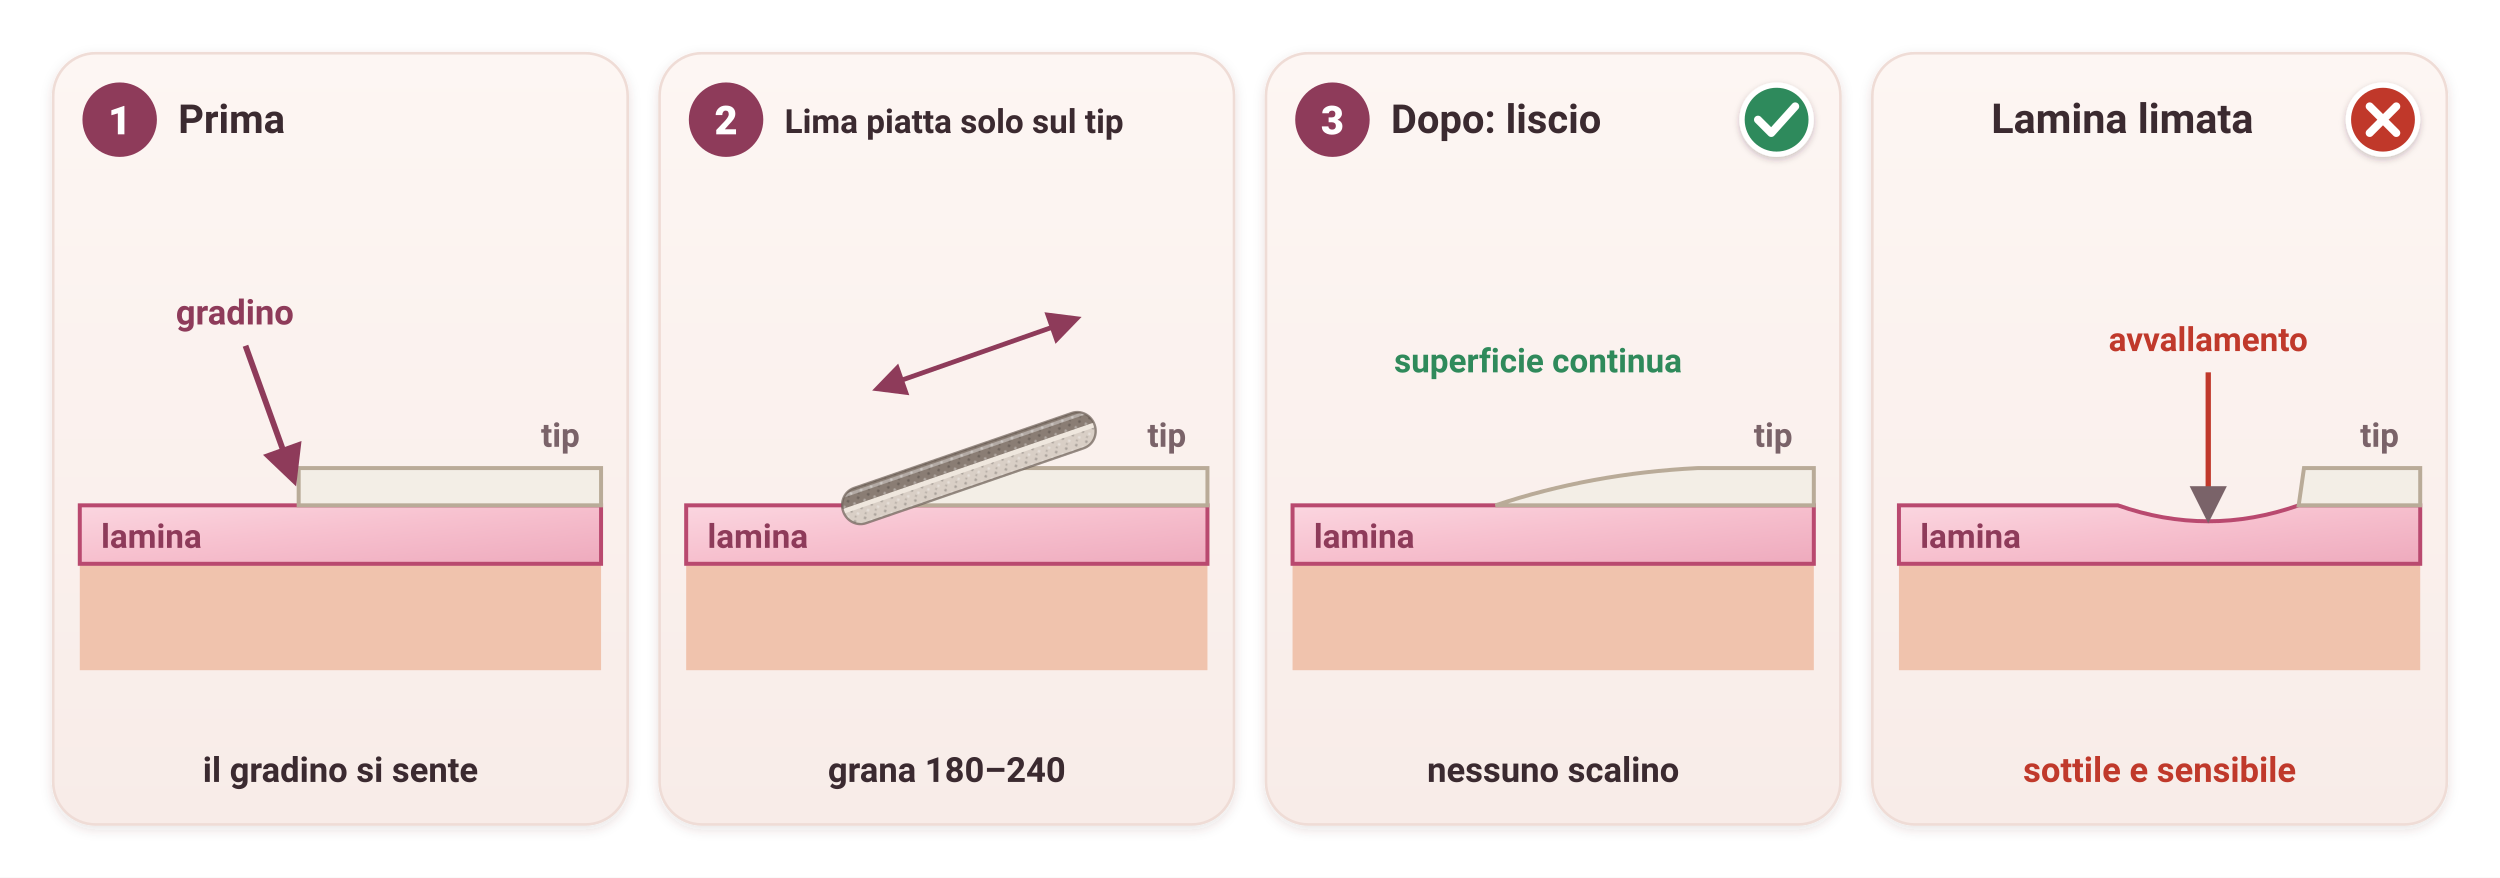
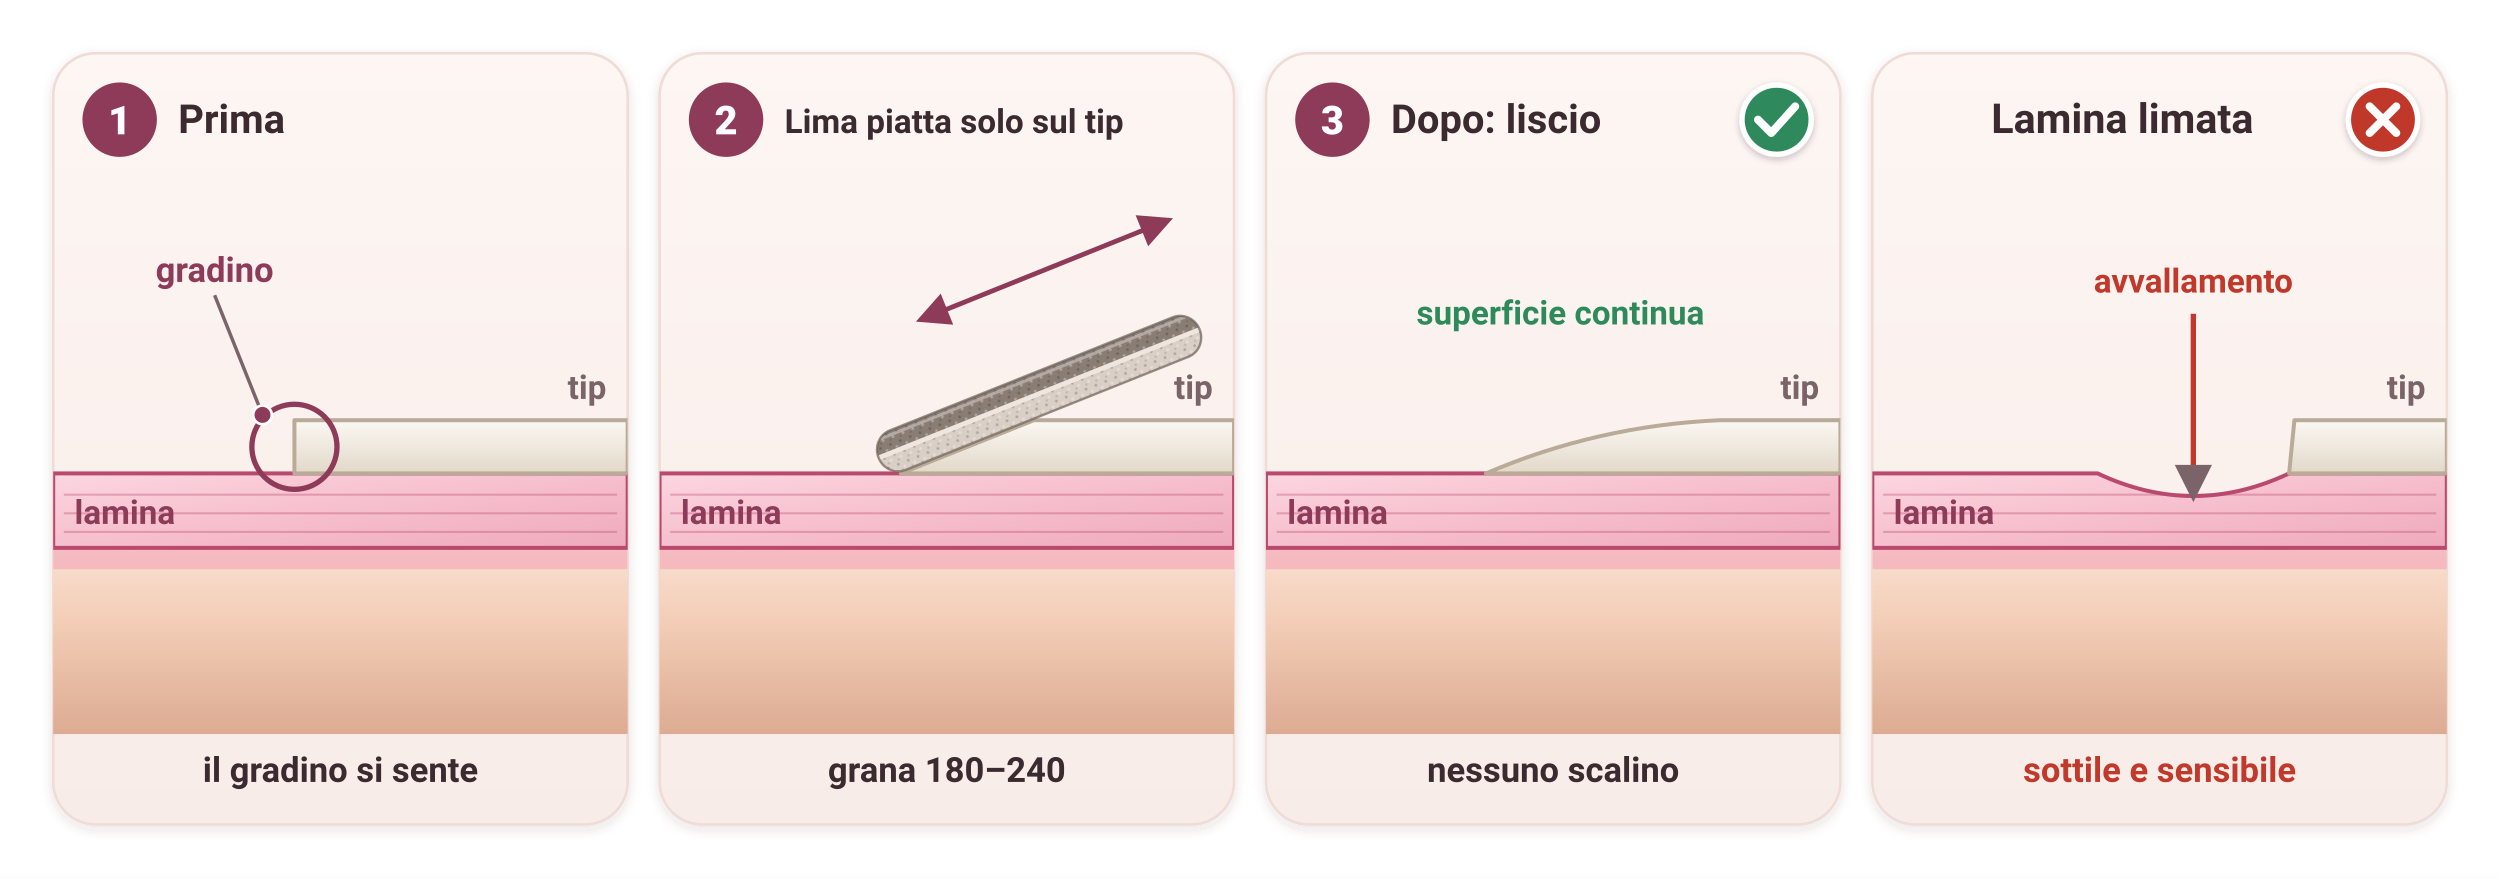
<svg xmlns="http://www.w3.org/2000/svg" viewBox="0 0 940 330" width="940" height="330" font-family="system-ui, -apple-system, 'Segoe UI', Roboto, Arial, sans-serif" role="img">
  <rect width="100%" height="100%" fill="#ffffff" />
  <defs>
    <linearGradient id="nxNail" x1="0" y1="0" x2="1" y2="1">
      <stop offset="0" stop-color="#fbd6e0" />
      <stop offset=".45" stop-color="#f7c1cf" />
      <stop offset="1" stop-color="#eeaabd" />
    </linearGradient>
    <linearGradient id="nxPanel" x1="0" y1="0" x2="0" y2="1">
      <stop offset="0" stop-color="#fdf6f3" />
      <stop offset="1" stop-color="#f8ece8" />
    </linearGradient>
    <filter id="nxSh" x="-5%" y="-5%" width="110%" height="115%">
      <feDropShadow dx="0" dy="1.5" stdDeviation="2.2" flood-color="#5a2a3a" flood-opacity=".13" />
    </filter>
    <filter id="nxShS" x="-20%" y="-20%" width="140%" height="150%">
      <feDropShadow dx="0" dy="1" stdDeviation="1.2" flood-color="#3b2a30" flood-opacity=".25" />
    </filter>
  </defs>
  <defs>
+     <linearGradient id="bSkinV" x1="0" y1="0" x2="0" y2="1">
+       <stop offset="0" stop-color="#f9e0d1" />
+       <stop offset=".4" stop-color="#f3cdb6" />
+       <stop offset="1" stop-color="#dcab92" />
+     </linearGradient>
+     <linearGradient id="bTipV" x1="0" y1="0" x2="0" y2="1">
+       <stop offset="0" stop-color="#fbf8f3" />
+       <stop offset="1" stop-color="#e2d8c9" />
+     </linearGradient>
    <pattern id="bGritF" width="4" height="4" patternUnits="userSpaceOnUse">
      <circle cx="1" cy="1" r=".5" fill="#000" fill-opacity=".22" />
      <circle cx="3" cy="2.6" r=".5" fill="#fff" fill-opacity=".35" />
      <circle cx="1.8" cy="3.4" r=".4" fill="#000" fill-opacity=".16" />
    </pattern>
  </defs>
  <defs>
    <marker id="ar" viewBox="0 0 10 10" refX="8" refY="5" markerWidth="7" markerHeight="7" orient="auto-start-reverse">
      <path d="M0,0 L10,5 L0,10 z" fill="#8e3b5a" />
    </marker>
    <marker id="arw" viewBox="0 0 10 10" refX="8" refY="5" markerWidth="7" markerHeight="7" orient="auto-start-reverse">
      <path d="M0,0 L10,5 L0,10 z" fill="#7a6369" />
    </marker>
  </defs>
  <defs>
    <clipPath id="k70">
      <rect x="20" y="20" width="216" height="290" rx="16" />
    </clipPath>
  </defs>
  <rect x="20" y="20" width="216" height="290" rx="16" fill="url(#nxPanel)" stroke="#efdcd6" stroke-width="1" filter="url(#nxSh)" />
  <g clip-path="url(#k70)">
-     <rect x="30.0" y="212.0" width="196.0" height="40" fill="#f0c3ad" />
-     <rect x="30.0" y="190.0" width="196.0" height="22" fill="url(#nxNail)" stroke="#b9496f" stroke-width="1.5" />
-     <path d="M226.0,176.0 L112.3,176.0 L112.3,190.0 L226.0,190.0 Z" fill="#f3eee6" stroke="#b9ab98" stroke-width="1.5" />
-     <text x="38.0" y="206.0" font-size="12.5" text-anchor="start" font-weight="700" fill="#8e3b5a">lamina</text>
-     <text x="218.0" y="168.0" font-size="12.5" text-anchor="end" font-weight="700" fill="#7a6369">tip</text>
-     <line x1="92.3" y1="130.0" x2="110.3" y2="180.0" stroke="#8e3b5a" stroke-width="2.2" marker-end="url(#ar)" />
-     <text x="88.3" y="122.0" font-size="13" text-anchor="middle" font-weight="700" fill="#8e3b5a">gradino</text>
+     <rect x="20.0" y="206.0" width="216.0" height="70" fill="url(#bSkinV)" />
+     <rect x="20.0" y="206.0" width="216.0" height="8" fill="#f2a3b6" opacity=".6" />
+     <rect x="20.0" y="178.0" width="216.0" height="28" fill="url(#nxNail)" stroke="#b9496f" stroke-width="1.5" />
+     <line x1="24.0" y1="186.0" x2="232.0" y2="186.0" stroke="#b9496f" stroke-width=".8" opacity=".35" />
+     <line x1="24.0" y1="193.0" x2="232.0" y2="193.0" stroke="#b9496f" stroke-width=".8" opacity=".35" />
+     <line x1="24.0" y1="200.0" x2="232.0" y2="200.0" stroke="#b9496f" stroke-width=".8" opacity=".35" />
+     <path d="M236.0,158.0 L110.7,158.0 L110.7,178.0 L236.0,178.0 Z" fill="url(#bTipV)" stroke="#b9ab98" stroke-width="1.5" stroke-linejoin="round" />
+     <text x="28.0" y="197.0" font-size="12.5" text-anchor="start" font-weight="700" fill="#8e3b5a">lamina</text>
+     <text x="228.0" y="150.0" font-size="12.5" text-anchor="end" font-weight="700" fill="#7a6369">tip</text>
+     <circle cx="110.7" cy="168.0" r="16" fill="none" stroke="#8e3b5a" stroke-width="2" />
+     <line x1="98.7" y1="156.0" x2="80.7" y2="111.0" stroke="#7a6369" stroke-width="1.3" />
+     <circle cx="98.7" cy="156.0" r="3.5" fill="#8e3b5a" stroke="#fff" stroke-width="1" />
+     <text x="80.7" y="106.0" font-size="13" text-anchor="middle" font-weight="700" fill="#8e3b5a">gradino</text>
  </g>
  <circle cx="45" cy="45" r="14" fill="#8e3b5a" />
  <text x="45.0" y="50.5" font-size="15" text-anchor="middle" font-weight="800" fill="#fff">1</text>
  <text x="67.0" y="50.0" font-size="15.0" text-anchor="start" font-weight="700" fill="#3b2a30">Prima</text>
  <text x="128.0" y="294.0" font-size="13" text-anchor="middle" font-weight="700" fill="#3b2a30">il gradino si sente</text>
  <defs>
    <clipPath id="k72">
      <rect x="248" y="20" width="216" height="290" rx="16" />
    </clipPath>
  </defs>
  <rect x="248" y="20" width="216" height="290" rx="16" fill="url(#nxPanel)" stroke="#efdcd6" stroke-width="1" filter="url(#nxSh)" />
  <g clip-path="url(#k72)">
-     <rect x="258.0" y="212.0" width="196.0" height="40" fill="#f0c3ad" />
-     <rect x="258.0" y="190.0" width="196.0" height="22" fill="url(#nxNail)" stroke="#b9496f" stroke-width="1.5" />
-     <path d="M454.0,176.0 L380.3,176.0 L340.3,190.0 L454.0,190.0 Z" fill="#f3eee6" stroke="#b9ab98" stroke-width="1.5" />
-     <text x="266.0" y="206.0" font-size="12.5" text-anchor="start" font-weight="700" fill="#8e3b5a">lamina</text>
-     <text x="446.0" y="168.0" font-size="12.5" text-anchor="end" font-weight="700" fill="#7a6369">tip</text>
-     <g transform="translate(364.3,176.0) rotate(-19.0)">
+     <rect x="248.0" y="206.0" width="216.0" height="70" fill="url(#bSkinV)" />
+     <rect x="248.0" y="206.0" width="216.0" height="8" fill="#f2a3b6" opacity=".6" />
+     <rect x="248.0" y="178.0" width="216.0" height="28" fill="url(#nxNail)" stroke="#b9496f" stroke-width="1.5" />
+     <line x1="252.0" y1="186.0" x2="460.0" y2="186.0" stroke="#b9496f" stroke-width=".8" opacity=".35" />
+     <line x1="252.0" y1="193.0" x2="460.0" y2="193.0" stroke="#b9496f" stroke-width=".8" opacity=".35" />
+     <line x1="252.0" y1="200.0" x2="460.0" y2="200.0" stroke="#b9496f" stroke-width=".8" opacity=".35" />
+     <path d="M464.0,158.0 L388.7,158.0 L338.7,178.0 L464.0,178.0 Z" fill="url(#bTipV)" stroke="#b9ab98" stroke-width="1.5" stroke-linejoin="round" />
+     <text x="256.0" y="197.0" font-size="12.5" text-anchor="start" font-weight="700" fill="#8e3b5a">lamina</text>
+     <text x="456.0" y="150.0" font-size="12.5" text-anchor="end" font-weight="700" fill="#7a6369">tip</text>
+     <g transform="translate(390.7,148.0) rotate(-21.8)">
      <defs>
        <clipPath id="fl71">
-           <path d="M-43.3,-7.0 h86.6 a6.7,7.0 0 0 1 0,14.0 h-86.6 a6.7,7.0 0 0 1 0,-14.0 Z" />
+           <path d="M-57.3,-8.0 h114.6 a7.7,8.0 0 0 1 0,16.0 h-114.6 a7.7,8.0 0 0 1 0,-16.0 Z" />
        </clipPath>
      </defs>
-       <path d="M-43.3,-7.0 h86.6 a6.7,7.0 0 0 1 0,14.0 h-86.6 a6.7,7.0 0 0 1 0,-14.0 Z" fill="#efe7de" />
+       <path d="M-57.3,-8.0 h114.6 a7.7,8.0 0 0 1 0,16.0 h-114.6 a7.7,8.0 0 0 1 0,-16.0 Z" fill="#efe7de" />
      <g clip-path="url(#fl71)">
-         <rect x="-50.0" y="-7.0" width="100.0" height="6.1" fill="#8a7d74" />
-         <rect x="-50.0" y="-7.0" width="100.0" height="6.1" fill="url(#bGritF)" />
-         <rect x="-50.0" y="0.9" width="100.0" height="7.0" fill="#d9cfc6" />
-         <rect x="-50.0" y="0.9" width="100.0" height="7.0" fill="url(#bGritF)" />
-         <rect x="-50.0" y="-6.0" width="100.0" height="1.2" fill="#fff" opacity=".35" />
+         <rect x="-65.0" y="-8.0" width="130.0" height="7.1" fill="#8a7d74" />
+         <rect x="-65.0" y="-8.0" width="130.0" height="7.1" fill="url(#bGritF)" />
+         <rect x="-65.0" y="0.9" width="130.0" height="8.0" fill="#d9cfc6" />
+         <rect x="-65.0" y="0.9" width="130.0" height="8.0" fill="url(#bGritF)" />
+         <rect x="-65.0" y="-7.0" width="130.0" height="1.2" fill="#fff" opacity=".35" />
      </g>
-       <path d="M-43.3,-7.0 h86.6 a6.7,7.0 0 0 1 0,14.0 h-86.6 a6.7,7.0 0 0 1 0,-14.0 Z" fill="none" stroke="#6d6058" stroke-width=".9" stroke-opacity=".7" />
+       <path d="M-57.3,-8.0 h114.6 a7.7,8.0 0 0 1 0,16.0 h-114.6 a7.7,8.0 0 0 1 0,-16.0 Z" fill="none" stroke="#6d6058" stroke-width=".9" stroke-opacity=".7" />
    </g>
-     <line x1="330.3" y1="146.0" x2="404.3" y2="120.0" stroke="#8e3b5a" stroke-width="1.8" marker-start="url(#ar)" marker-end="url(#ar)" />
+     <line x1="346.7" y1="120.0" x2="438.7" y2="83.0" stroke="#8e3b5a" stroke-width="1.8" marker-start="url(#ar)" marker-end="url(#ar)" />
  </g>
  <circle cx="273" cy="45" r="14" fill="#8e3b5a" />
  <text x="273.0" y="50.5" font-size="15" text-anchor="middle" font-weight="800" fill="#fff">2</text>
  <text x="295.0" y="50.0" font-size="12.5" text-anchor="start" font-weight="700" fill="#3b2a30">Lima piatta solo sul tip</text>
  <text x="356.0" y="294.0" font-size="13" text-anchor="middle" font-weight="700" fill="#3b2a30">grana 180–240</text>
  <defs>
    <clipPath id="k73">
      <rect x="476" y="20" width="216" height="290" rx="16" />
    </clipPath>
  </defs>
  <rect x="476" y="20" width="216" height="290" rx="16" fill="url(#nxPanel)" stroke="#efdcd6" stroke-width="1" filter="url(#nxSh)" />
  <g clip-path="url(#k73)">
-     <rect x="486.0" y="212.0" width="196.0" height="40" fill="#f0c3ad" />
-     <rect x="486.0" y="190.0" width="196.0" height="22" fill="url(#nxNail)" stroke="#b9496f" stroke-width="1.5" />
-     <path d="M682.0,176.0 L638.3,176.0 Q598.3,178.0 562.3,190.0 L682.0,190.0 Z" fill="#f3eee6" stroke="#b9ab98" stroke-width="1.5" />
-     <text x="494.0" y="206.0" font-size="12.5" text-anchor="start" font-weight="700" fill="#8e3b5a">lamina</text>
-     <text x="674.0" y="168.0" font-size="12.5" text-anchor="end" font-weight="700" fill="#7a6369">tip</text>
-     <text x="578.3" y="140.0" font-size="12.5" text-anchor="middle" font-weight="700" fill="#2f8a5b">superficie continua</text>
+     <rect x="476.0" y="206.0" width="216.0" height="70" fill="url(#bSkinV)" />
+     <rect x="476.0" y="206.0" width="216.0" height="8" fill="#f2a3b6" opacity=".6" />
+     <rect x="476.0" y="178.0" width="216.0" height="28" fill="url(#nxNail)" stroke="#b9496f" stroke-width="1.5" />
+     <line x1="480.0" y1="186.0" x2="688.0" y2="186.0" stroke="#b9496f" stroke-width=".8" opacity=".35" />
+     <line x1="480.0" y1="193.0" x2="688.0" y2="193.0" stroke="#b9496f" stroke-width=".8" opacity=".35" />
+     <line x1="480.0" y1="200.0" x2="688.0" y2="200.0" stroke="#b9496f" stroke-width=".8" opacity=".35" />
+     <path d="M692.0,158.0 L646.7,158.0 Q600.7,160.0 558.7,178.0 L692.0,178.0 Z" fill="url(#bTipV)" stroke="#b9ab98" stroke-width="1.5" stroke-linejoin="round" />
+     <text x="484.0" y="197.0" font-size="12.5" text-anchor="start" font-weight="700" fill="#8e3b5a">lamina</text>
+     <text x="684.0" y="150.0" font-size="12.5" text-anchor="end" font-weight="700" fill="#7a6369">tip</text>
+     <text x="586.7" y="122.0" font-size="12.5" text-anchor="middle" font-weight="700" fill="#2f8a5b">superficie continua</text>
  </g>
  <circle cx="501" cy="45" r="14" fill="#8e3b5a" />
  <text x="501.0" y="50.5" font-size="15" text-anchor="middle" font-weight="800" fill="#fff">3</text>
  <text x="523.0" y="50.0" font-size="15.0" text-anchor="start" font-weight="700" fill="#3b2a30">Dopo: liscio</text>
  <text x="584.0" y="294.0" font-size="13" text-anchor="middle" font-weight="700" fill="#3b2a30">nessuno scalino</text>
  <circle cx="668.0" cy="45.0" r="13" fill="#2f8a5b" stroke="#fff" stroke-width="2" filter="url(#nxShS)" />
  <path d="M661.0,45.0 l5,5 l9,-10" stroke="#fff" stroke-width="3" fill="none" stroke-linecap="round" stroke-linejoin="round" />
  <defs>
    <clipPath id="k74">
      <rect x="704" y="20" width="216" height="290" rx="16" />
    </clipPath>
  </defs>
  <rect x="704" y="20" width="216" height="290" rx="16" fill="url(#nxPanel)" stroke="#efdcd6" stroke-width="1" filter="url(#nxSh)" />
  <g clip-path="url(#k74)">
-     <rect x="714.0" y="212.0" width="196.0" height="40" fill="#f0c3ad" />
-     <path d="M714.0,190.0 L796.3,190.0 Q830.3,202.0 864.3,190.0 L910.0,190.0 L910.0,212.0 L714.0,212.0 Z" fill="url(#nxNail)" stroke="#b9496f" stroke-width="1.5" />
-     <path d="M910.0,176.0 L866.3,176.0 L864.3,190.0 L910.0,190.0 Z" fill="#f3eee6" stroke="#b9ab98" stroke-width="1.5" />
-     <text x="722.0" y="206.0" font-size="12.5" text-anchor="start" font-weight="700" fill="#8e3b5a">lamina</text>
-     <text x="902.0" y="168.0" font-size="12.5" text-anchor="end" font-weight="700" fill="#7a6369">tip</text>
-     <line x1="830.3" y1="140.0" x2="830.3" y2="194.0" stroke="#c0392b" stroke-width="2" marker-end="url(#arw)" />
-     <text x="830.3" y="132.0" font-size="12.5" text-anchor="middle" font-weight="700" fill="#c0392b">avvallamento</text>
+     <rect x="704.0" y="206.0" width="216.0" height="70" fill="url(#bSkinV)" />
+     <rect x="704.0" y="206.0" width="216.0" height="8" fill="#f2a3b6" opacity=".6" />
+     <path d="M704.0,178.0 L788.7,178.0 Q824.7,195.0 860.7,178.0 L920.0,178.0 L920.0,206.0 L704.0,206.0 Z" fill="url(#nxNail)" stroke="#b9496f" stroke-width="1.5" />
+     <line x1="708.0" y1="186.0" x2="916.0" y2="186.0" stroke="#b9496f" stroke-width=".8" opacity=".35" />
+     <line x1="708.0" y1="193.0" x2="916.0" y2="193.0" stroke="#b9496f" stroke-width=".8" opacity=".35" />
+     <line x1="708.0" y1="200.0" x2="916.0" y2="200.0" stroke="#b9496f" stroke-width=".8" opacity=".35" />
+     <path d="M920.0,158.0 L862.7,158.0 L860.7,178.0 L920.0,178.0 Z" fill="url(#bTipV)" stroke="#b9ab98" stroke-width="1.5" stroke-linejoin="round" />
+     <text x="712.0" y="197.0" font-size="12.5" text-anchor="start" font-weight="700" fill="#8e3b5a">lamina</text>
+     <text x="912.0" y="150.0" font-size="12.5" text-anchor="end" font-weight="700" fill="#7a6369">tip</text>
+     <line x1="824.7" y1="118.0" x2="824.7" y2="186.0" stroke="#c0392b" stroke-width="2" marker-end="url(#arw)" />
+     <text x="824.7" y="110.0" font-size="12.5" text-anchor="middle" font-weight="700" fill="#c0392b">avvallamento</text>
  </g>
  <text x="798.0" y="50.0" font-size="15.5" text-anchor="middle" font-weight="700" fill="#3b2a30">Lamina limata</text>
  <circle cx="896.0" cy="45.0" r="13" fill="#c0392b" stroke="#fff" stroke-width="2" filter="url(#nxShS)" />
  <path d="M891.0,40.0 l10,10 M901.0,40.0 l-10,10" stroke="#fff" stroke-width="3" stroke-linecap="round" />
  <text x="812.0" y="294.0" font-size="13" text-anchor="middle" font-weight="700" fill="#c0392b">sottile e sensibile</text>
</svg>
